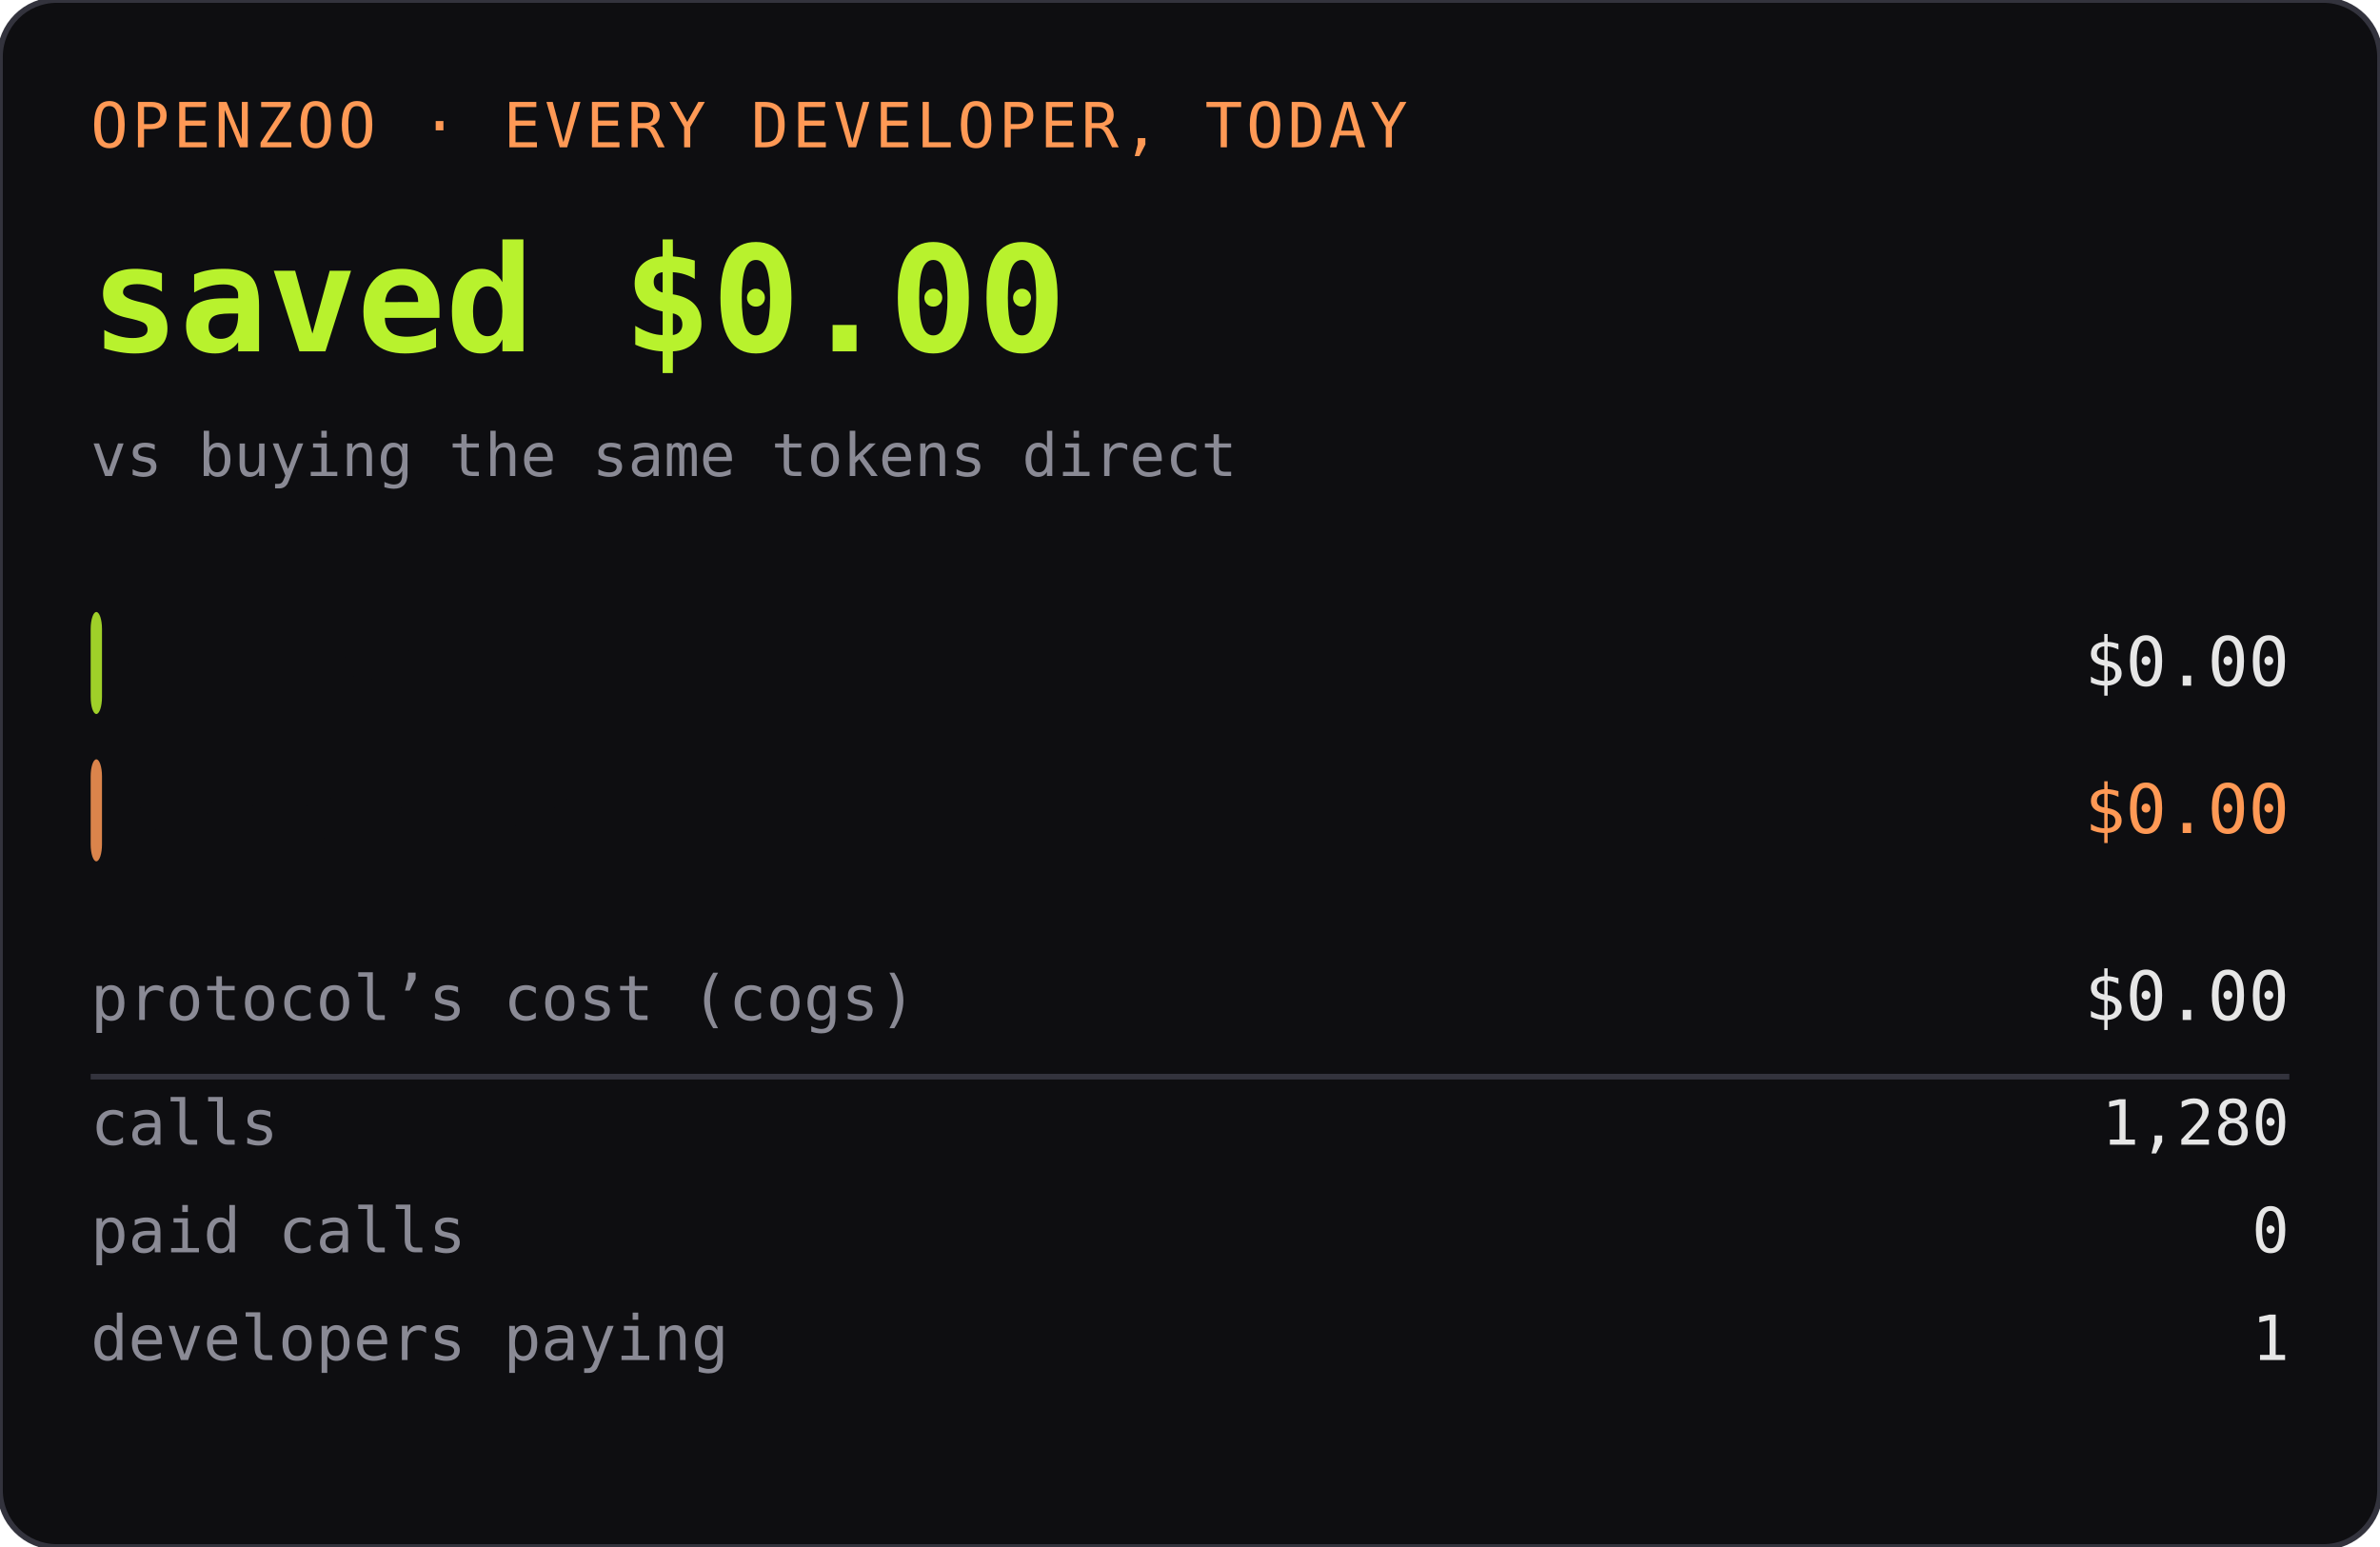
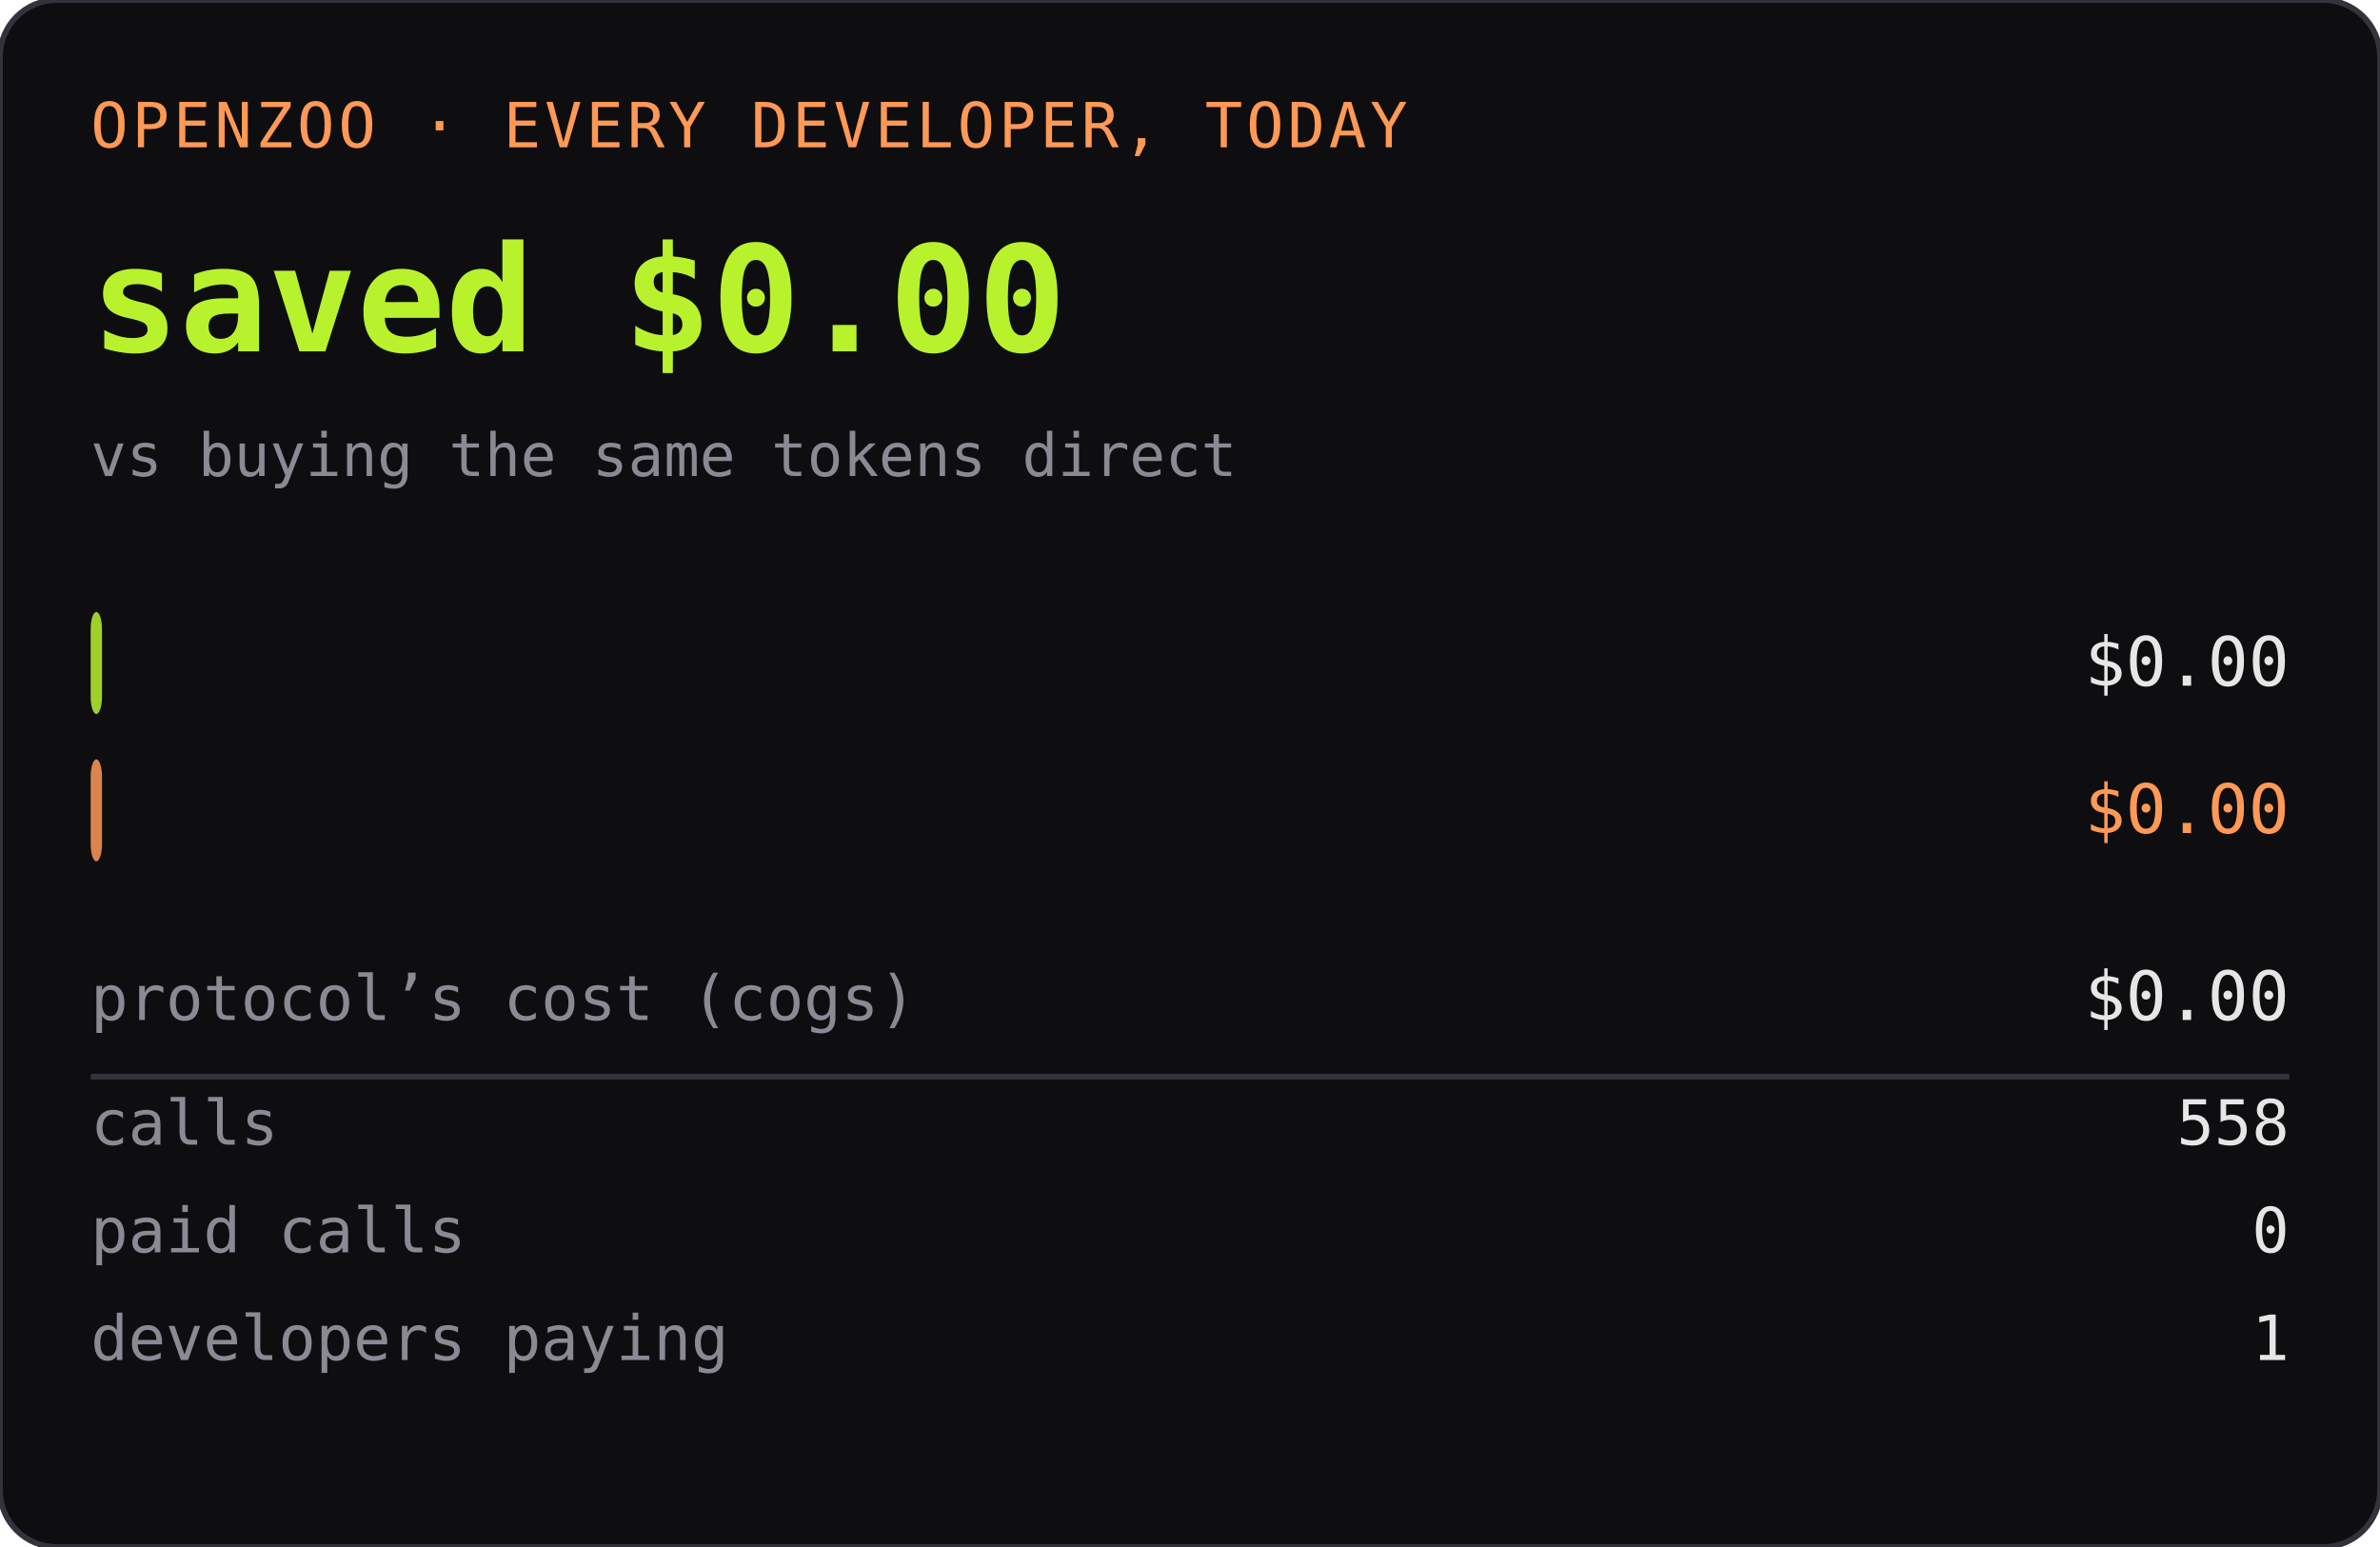
<svg xmlns="http://www.w3.org/2000/svg" width="420" height="273" role="img" aria-label="OPENZOO · EVERY DEVELOPER, TODAY">
  <rect width="420" height="273" rx="10" fill="#0e0e11" />
  <rect width="420" height="273" rx="10" fill="none" stroke="#33333d" />
  <text x="16" y="26" font-family="ui-monospace,SFMono-Regular,Menlo,monospace" font-size="11" fill="#ff9955" letter-spacing="0.06em">OPENZOO · EVERY DEVELOPER, TODAY</text>
  <text x="16" y="62" font-family="ui-monospace,SFMono-Regular,Menlo,monospace" font-size="26" font-weight="600" fill="#b8f22d">saved $0.00</text>
  <text x="404" y="62" text-anchor="end" font-family="ui-monospace,SFMono-Regular,Menlo,monospace" font-size="26" font-weight="600" fill="#b8f22d" />
  <text x="16" y="84" font-family="ui-monospace,SFMono-Regular,Menlo,monospace" font-size="10.5" fill="#8a8a95">vs buying the same tokens direct</text>
  <rect x="16" y="108" width="2" height="18" rx="3" fill="#b8f22d" opacity="0.85" />
  <text x="22" y="121" font-family="ui-monospace,SFMono-Regular,Menlo,monospace" font-size="11" fill="#0e0e11" font-weight="600">dev spent</text>
  <text x="404" y="121" text-anchor="end" font-family="ui-monospace,SFMono-Regular,Menlo,monospace" font-size="12" fill="#e6e6e6">$0.00</text>
  <rect x="16" y="134" width="2" height="18" rx="3" fill="#ff9955" opacity="0.85" />
  <text x="22" y="147" font-family="ui-monospace,SFMono-Regular,Menlo,monospace" font-size="11" fill="#0e0e11" font-weight="600">buying direct</text>
  <text x="404" y="147" text-anchor="end" font-family="ui-monospace,SFMono-Regular,Menlo,monospace" font-size="12" fill="#ff9955">$0.00</text>
  <text x="16" y="180" font-family="ui-monospace,SFMono-Regular,Menlo,monospace" font-size="11" fill="#8a8a95">protocol’s cost (cogs)</text>
  <text x="404" y="180" text-anchor="end" font-family="ui-monospace,SFMono-Regular,Menlo,monospace" font-size="12" fill="#e6e6e6">$0.00</text>
  <line x1="16" y1="190" x2="404" y2="190" stroke="#33333d" />
  <text x="16" y="202" font-family="ui-monospace,SFMono-Regular,Menlo,monospace" font-size="11" fill="#8a8a95">calls</text>
-   <text x="404" y="202" text-anchor="end" font-family="ui-monospace,SFMono-Regular,Menlo,monospace" font-size="11" fill="#e6e6e6">1,280</text>
+   <text x="404" y="202" text-anchor="end" font-family="ui-monospace,SFMono-Regular,Menlo,monospace" font-size="11" fill="#e6e6e6">558</text>
  <text x="16" y="221" font-family="ui-monospace,SFMono-Regular,Menlo,monospace" font-size="11" fill="#8a8a95">paid calls</text>
  <text x="404" y="221" text-anchor="end" font-family="ui-monospace,SFMono-Regular,Menlo,monospace" font-size="11" fill="#e6e6e6">0</text>
  <text x="16" y="240" font-family="ui-monospace,SFMono-Regular,Menlo,monospace" font-size="11" fill="#8a8a95">developers paying</text>
  <text x="404" y="240" text-anchor="end" font-family="ui-monospace,SFMono-Regular,Menlo,monospace" font-size="11" fill="#e6e6e6">1</text>
</svg>
